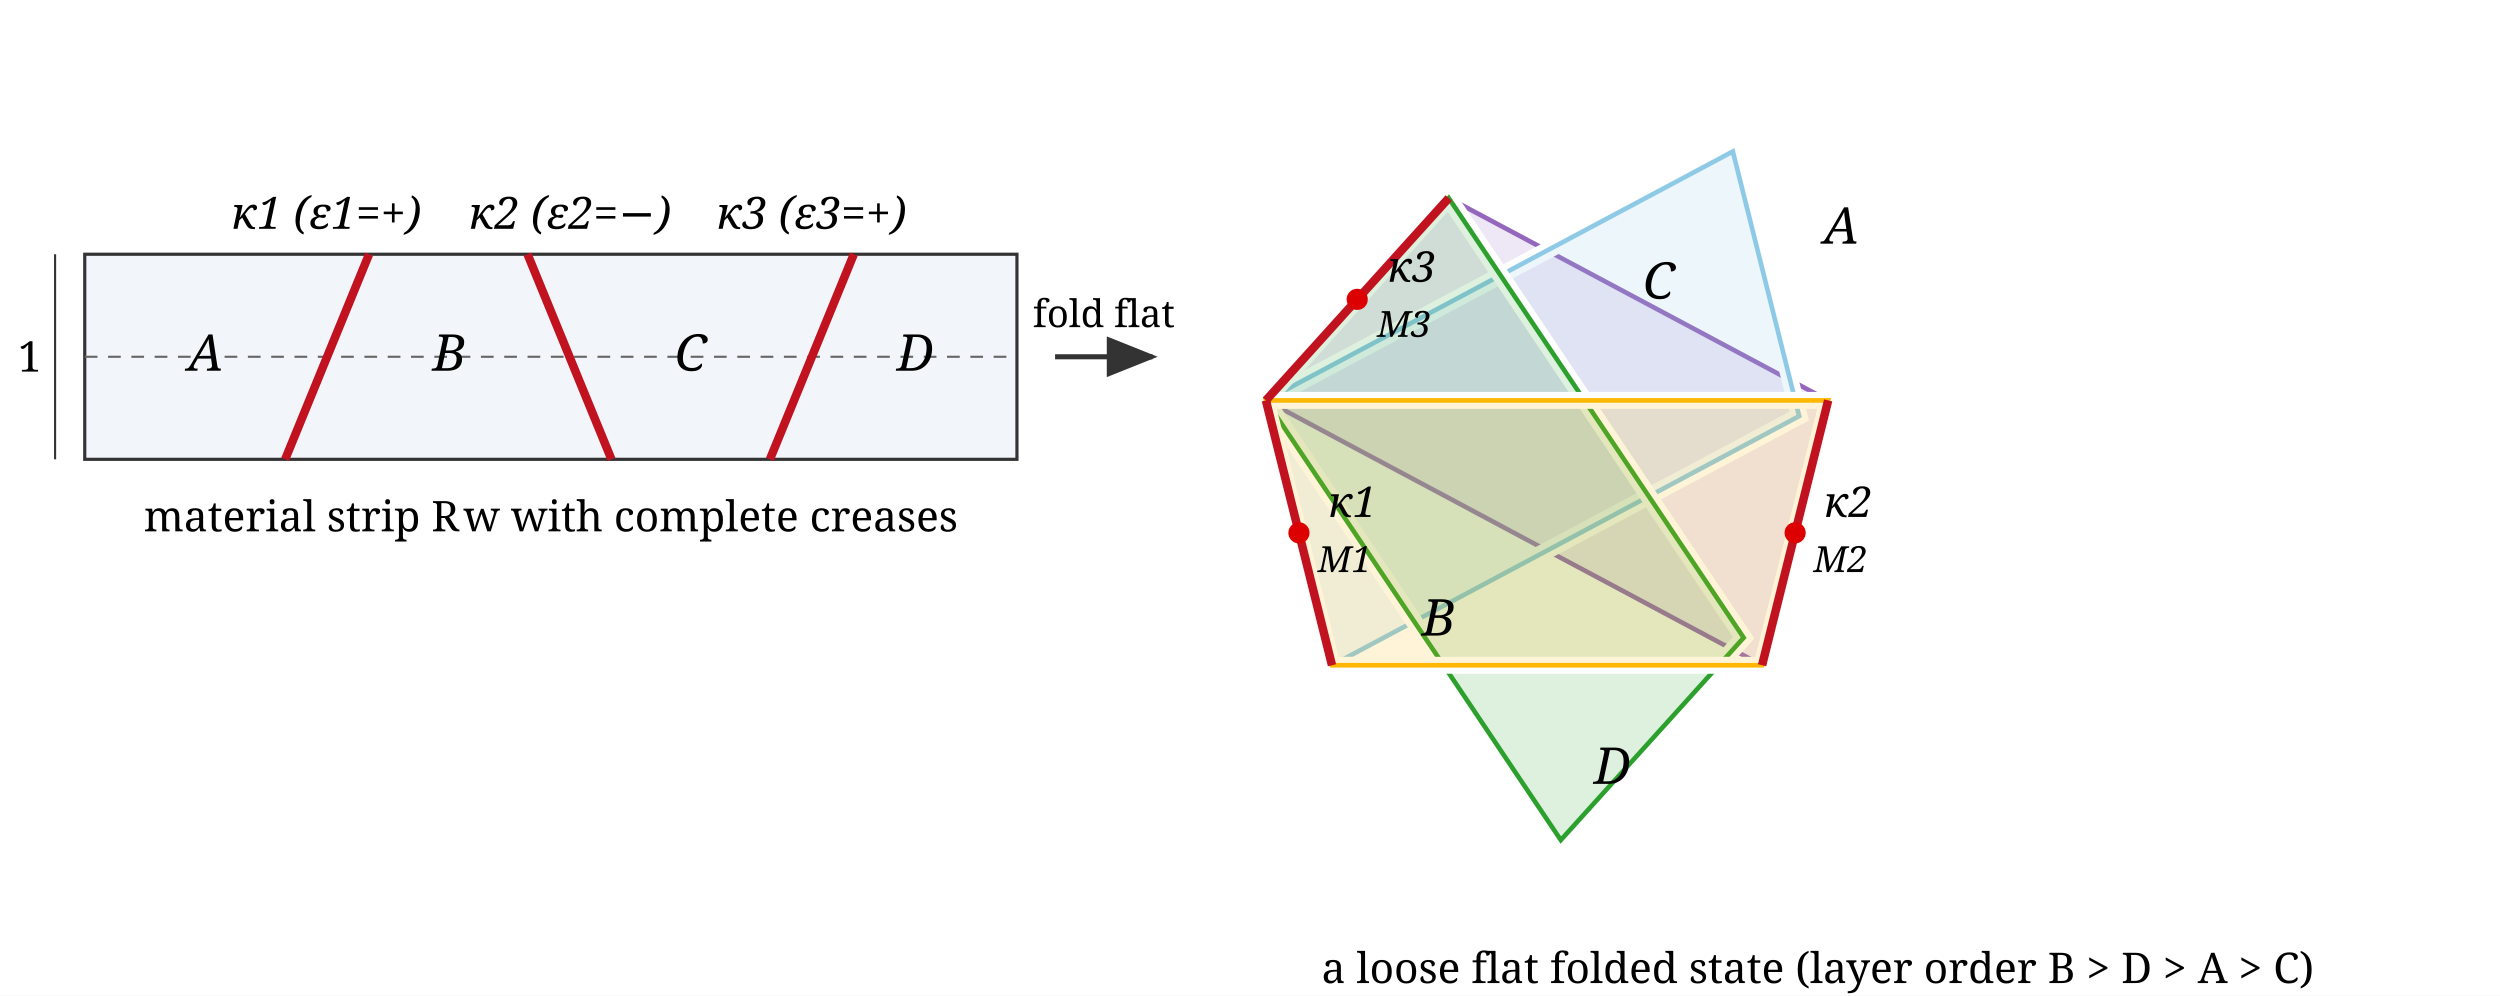
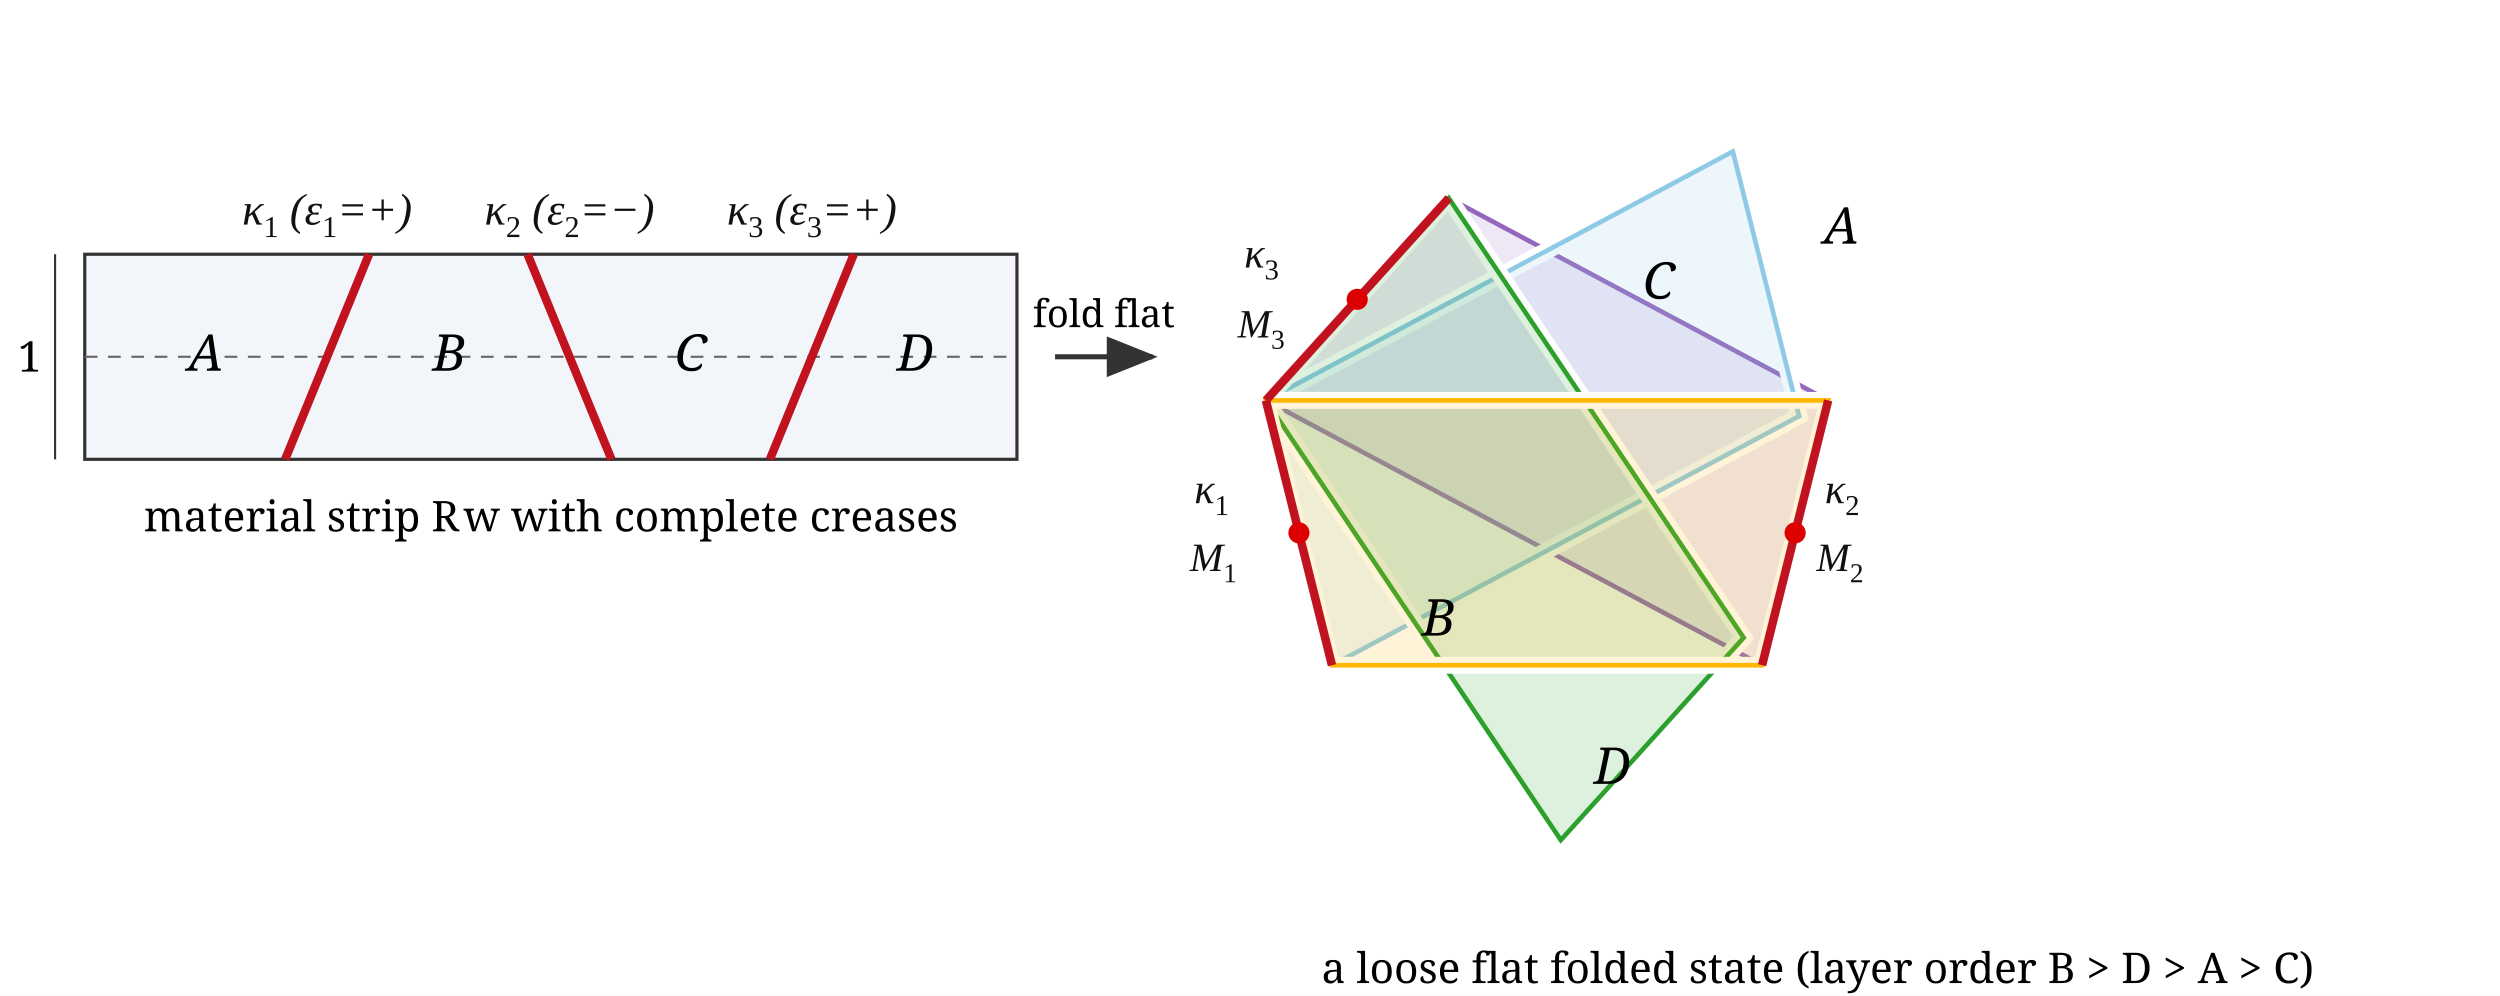
<svg xmlns="http://www.w3.org/2000/svg" width="1180" height="470" viewBox="0 0 1180 470">
  <rect width="100%" height="100%" fill="white" />
  <rect x="40" y="120" width="440" height="96.8" fill="#f2f6fa" stroke="#333" stroke-width="1.5" />
  <line x1="40" y1="168.4" x2="480" y2="168.4" stroke="#666" stroke-width="1" stroke-dasharray="6,5" />
  <line x1="134.6" y1="216.8" x2="174.2" y2="120.0" stroke="#c1121f" stroke-width="4" />
-   <text x="154" y="108" font-family="Georgia" font-style="italic" font-size="21" text-anchor="middle">κ1 (ε1=+)</text>
+   <text x="154.40" y="106.00" font-family="Georgia,Times New Roman,serif" font-style="italic" font-size="21" text-anchor="middle" xml:space="preserve" fill="#111">κ<tspan baseline-shift="-5.88px" dx="0.00" font-size="14.28" font-style="normal">1</tspan> (ε<tspan baseline-shift="-5.88px" dx="0.00" font-size="14.28" font-style="normal">1</tspan>=+)</text>
  <line x1="288.6" y1="216.8" x2="249.0" y2="120.0" stroke="#c1121f" stroke-width="4" />
-   <text x="269" y="108" font-family="Georgia" font-style="italic" font-size="21" text-anchor="middle">κ2 (ε2=−)</text>
+   <text x="268.80" y="106.00" font-family="Georgia,Times New Roman,serif" font-style="italic" font-size="21" text-anchor="middle" xml:space="preserve" fill="#111">κ<tspan baseline-shift="-5.88px" dx="0.00" font-size="14.28" font-style="normal">2</tspan> (ε<tspan baseline-shift="-5.88px" dx="0.00" font-size="14.28" font-style="normal">2</tspan>=−)</text>
  <line x1="363.4" y1="216.8" x2="403.0" y2="120.0" stroke="#c1121f" stroke-width="4" />
-   <text x="383" y="108" font-family="Georgia" font-style="italic" font-size="21" text-anchor="middle">κ3 (ε3=+)</text>
+   <text x="383.20" y="106.00" font-family="Georgia,Times New Roman,serif" font-style="italic" font-size="21" text-anchor="middle" xml:space="preserve" fill="#111">κ<tspan baseline-shift="-5.88px" dx="0.00" font-size="14.28" font-style="normal">3</tspan> (ε<tspan baseline-shift="-5.88px" dx="0.00" font-size="14.28" font-style="normal">3</tspan>=+)</text>
  <text x="97" y="175" font-family="Georgia" font-style="italic" font-size="24" text-anchor="middle">A</text>
  <text x="212" y="175" font-family="Georgia" font-style="italic" font-size="24" text-anchor="middle">B</text>
  <text x="326" y="175" font-family="Georgia" font-style="italic" font-size="24" text-anchor="middle">C</text>
  <text x="432" y="175" font-family="Georgia" font-style="italic" font-size="24" text-anchor="middle">D</text>
  <line x1="26" y1="120" x2="26" y2="216.8" stroke="#333" stroke-width="1" />
  <text x="14" y="175.4" font-family="Georgia" font-size="20" text-anchor="middle">1</text>
  <text x="260" y="250.8" font-family="Georgia" font-size="20" text-anchor="middle">material strip R w with complete creases</text>
  <defs>
    <marker id="ar" markerWidth="10" markerHeight="8" refX="9" refY="4" orient="auto">
      <polygon points="0 0,10 4,0 8" fill="#333" />
    </marker>
  </defs>
  <line x1="498" y1="168.4" x2="544" y2="168.4" stroke="#333" stroke-width="2.4" marker-end="url(#ar)" />
  <text x="521" y="154.4" font-family="Georgia" font-size="18" text-anchor="middle">fold flat</text>
  <polygon points="831.7,314.0 862.9,189.0 683.8,93.5 597.5,189.0" fill="none" stroke="white" stroke-width="8" />
  <polygon points="831.7,314.0 862.9,189.0 683.8,93.5 597.5,189.0" fill="#9467bd" fill-opacity="0.16" stroke="#9467bd" stroke-width="2.2" />
  <polygon points="849.2,196.4 628.7,314.0 597.5,189.0 817.9,71.5" fill="none" stroke="white" stroke-width="8" />
  <polygon points="849.2,196.4 628.7,314.0 597.5,189.0 817.9,71.5" fill="#8ecae6" fill-opacity="0.16" stroke="#8ecae6" stroke-width="2.2" />
  <polygon points="597.5,189.0 683.8,93.5 823.0,301.0 736.7,396.5" fill="none" stroke="white" stroke-width="8" />
  <polygon points="597.5,189.0 683.8,93.5 823.0,301.0 736.7,396.5" fill="#2ca02c" fill-opacity="0.16" stroke="#2ca02c" stroke-width="2.2" />
  <polygon points="628.7,314.0 831.7,314.0 862.9,189.0 597.5,189.0" fill="none" stroke="white" stroke-width="8" />
  <polygon points="628.7,314.0 831.7,314.0 862.9,189.0 597.5,189.0" fill="#ffb703" fill-opacity="0.16" stroke="#ffb703" stroke-width="2.2" />
  <line x1="628.7" y1="314.0" x2="597.5" y2="189.0" stroke="#c1121f" stroke-width="4" />
-   <text x="627" y="244" font-family="Georgia" font-style="italic" font-size="20">κ1</text>
+   <text x="595.09" y="237.51" font-family="Georgia,Times New Roman,serif" font-style="italic" font-size="20" text-anchor="end" xml:space="preserve" fill="white" stroke="white" stroke-width="2.5" stroke-linejoin="round">κ<tspan baseline-shift="-5.60px" dx="0.00" font-size="13.60" font-style="normal">1</tspan>
+   </text>
+   <text x="595.09" y="237.51" font-family="Georgia,Times New Roman,serif" font-style="italic" font-size="20" text-anchor="end" xml:space="preserve" fill="#111">κ<tspan baseline-shift="-5.60px" dx="0.00" font-size="13.60" font-style="normal">1</tspan>
+   </text>
  <line x1="831.7" y1="314.0" x2="862.9" y2="189.0" stroke="#c1121f" stroke-width="4" />
-   <text x="861" y="244" font-family="Georgia" font-style="italic" font-size="20">κ2</text>
+   <text x="861.31" y="237.51" font-family="Georgia,Times New Roman,serif" font-style="italic" font-size="20" text-anchor="start" xml:space="preserve" fill="white" stroke="white" stroke-width="2.5" stroke-linejoin="round">κ<tspan baseline-shift="-5.60px" dx="0.00" font-size="13.60" font-style="normal">2</tspan>
+   </text>
+   <text x="861.31" y="237.51" font-family="Georgia,Times New Roman,serif" font-style="italic" font-size="20" text-anchor="start" xml:space="preserve" fill="#111">κ<tspan baseline-shift="-5.60px" dx="0.00" font-size="13.60" font-style="normal">2</tspan>
+   </text>
  <line x1="683.8" y1="93.5" x2="597.5" y2="189.0" stroke="#c1121f" stroke-width="4" />
-   <text x="655" y="133" font-family="Georgia" font-style="italic" font-size="20">κ3</text>
+   <text x="618.65" y="126.28" font-family="Georgia,Times New Roman,serif" font-style="italic" font-size="20" text-anchor="end" xml:space="preserve" fill="white" stroke="white" stroke-width="2.5" stroke-linejoin="round">κ<tspan baseline-shift="-5.60px" dx="0.00" font-size="13.60" font-style="normal">3</tspan>
+   </text>
+   <text x="618.65" y="126.28" font-family="Georgia,Times New Roman,serif" font-style="italic" font-size="20" text-anchor="end" xml:space="preserve" fill="#111">κ<tspan baseline-shift="-5.60px" dx="0.00" font-size="13.60" font-style="normal">3</tspan>
+   </text>
  <circle cx="613.1" cy="251.5" r="5" fill="#d00" />
-   <text x="622" y="270" font-family="Georgia" font-style="italic" font-size="17">M1</text>
+   <text x="598.09" y="269.51" font-family="Georgia,Times New Roman,serif" font-style="italic" font-size="19" text-anchor="end" xml:space="preserve" fill="white" stroke="white" stroke-width="2.5" stroke-linejoin="round">M<tspan baseline-shift="-5.32px" dx="0.00" font-size="12.92" font-style="normal">1</tspan>
+   </text>
+   <text x="598.09" y="269.51" font-family="Georgia,Times New Roman,serif" font-style="italic" font-size="19" text-anchor="end" xml:space="preserve" fill="#111">M<tspan baseline-shift="-5.32px" dx="0.00" font-size="12.92" font-style="normal">1</tspan>
+   </text>
  <circle cx="847.3" cy="251.5" r="5" fill="#d00" />
-   <text x="856" y="270" font-family="Georgia" font-style="italic" font-size="17">M2</text>
+   <text x="857.31" y="269.51" font-family="Georgia,Times New Roman,serif" font-style="italic" font-size="19" text-anchor="start" xml:space="preserve" fill="white" stroke="white" stroke-width="2.5" stroke-linejoin="round">M<tspan baseline-shift="-5.32px" dx="0.00" font-size="12.92" font-style="normal">2</tspan>
+   </text>
+   <text x="857.31" y="269.51" font-family="Georgia,Times New Roman,serif" font-style="italic" font-size="19" text-anchor="start" xml:space="preserve" fill="#111">M<tspan baseline-shift="-5.32px" dx="0.00" font-size="12.92" font-style="normal">2</tspan>
+   </text>
  <circle cx="640.6" cy="141.3" r="5" fill="#d00" />
-   <text x="650" y="159" font-family="Georgia" font-style="italic" font-size="17">M3</text>
+   <text x="620.65" y="159.28" font-family="Georgia,Times New Roman,serif" font-style="italic" font-size="19" text-anchor="end" xml:space="preserve" fill="white" stroke="white" stroke-width="2.5" stroke-linejoin="round">M<tspan baseline-shift="-5.32px" dx="0.00" font-size="12.92" font-style="normal">3</tspan>
+   </text>
+   <text x="620.65" y="159.28" font-family="Georgia,Times New Roman,serif" font-style="italic" font-size="19" text-anchor="end" xml:space="preserve" fill="#111">M<tspan baseline-shift="-5.32px" dx="0.00" font-size="12.92" font-style="normal">3</tspan>
+   </text>
  <text x="869" y="115" font-family="Georgia" font-style="italic" font-size="24" text-anchor="middle">A</text>
  <text x="679" y="300" font-family="Georgia" font-style="italic" font-size="24" text-anchor="middle">B</text>
  <text x="783" y="141" font-family="Georgia" font-style="italic" font-size="24" text-anchor="middle">C</text>
  <text x="761" y="370" font-family="Georgia" font-style="italic" font-size="24" text-anchor="middle">D</text>
  <text x="858.0" y="464" font-family="Georgia" font-size="20" text-anchor="middle">a loose flat folded state (layer order B &gt; D &gt; A &gt; C)</text>
</svg>
